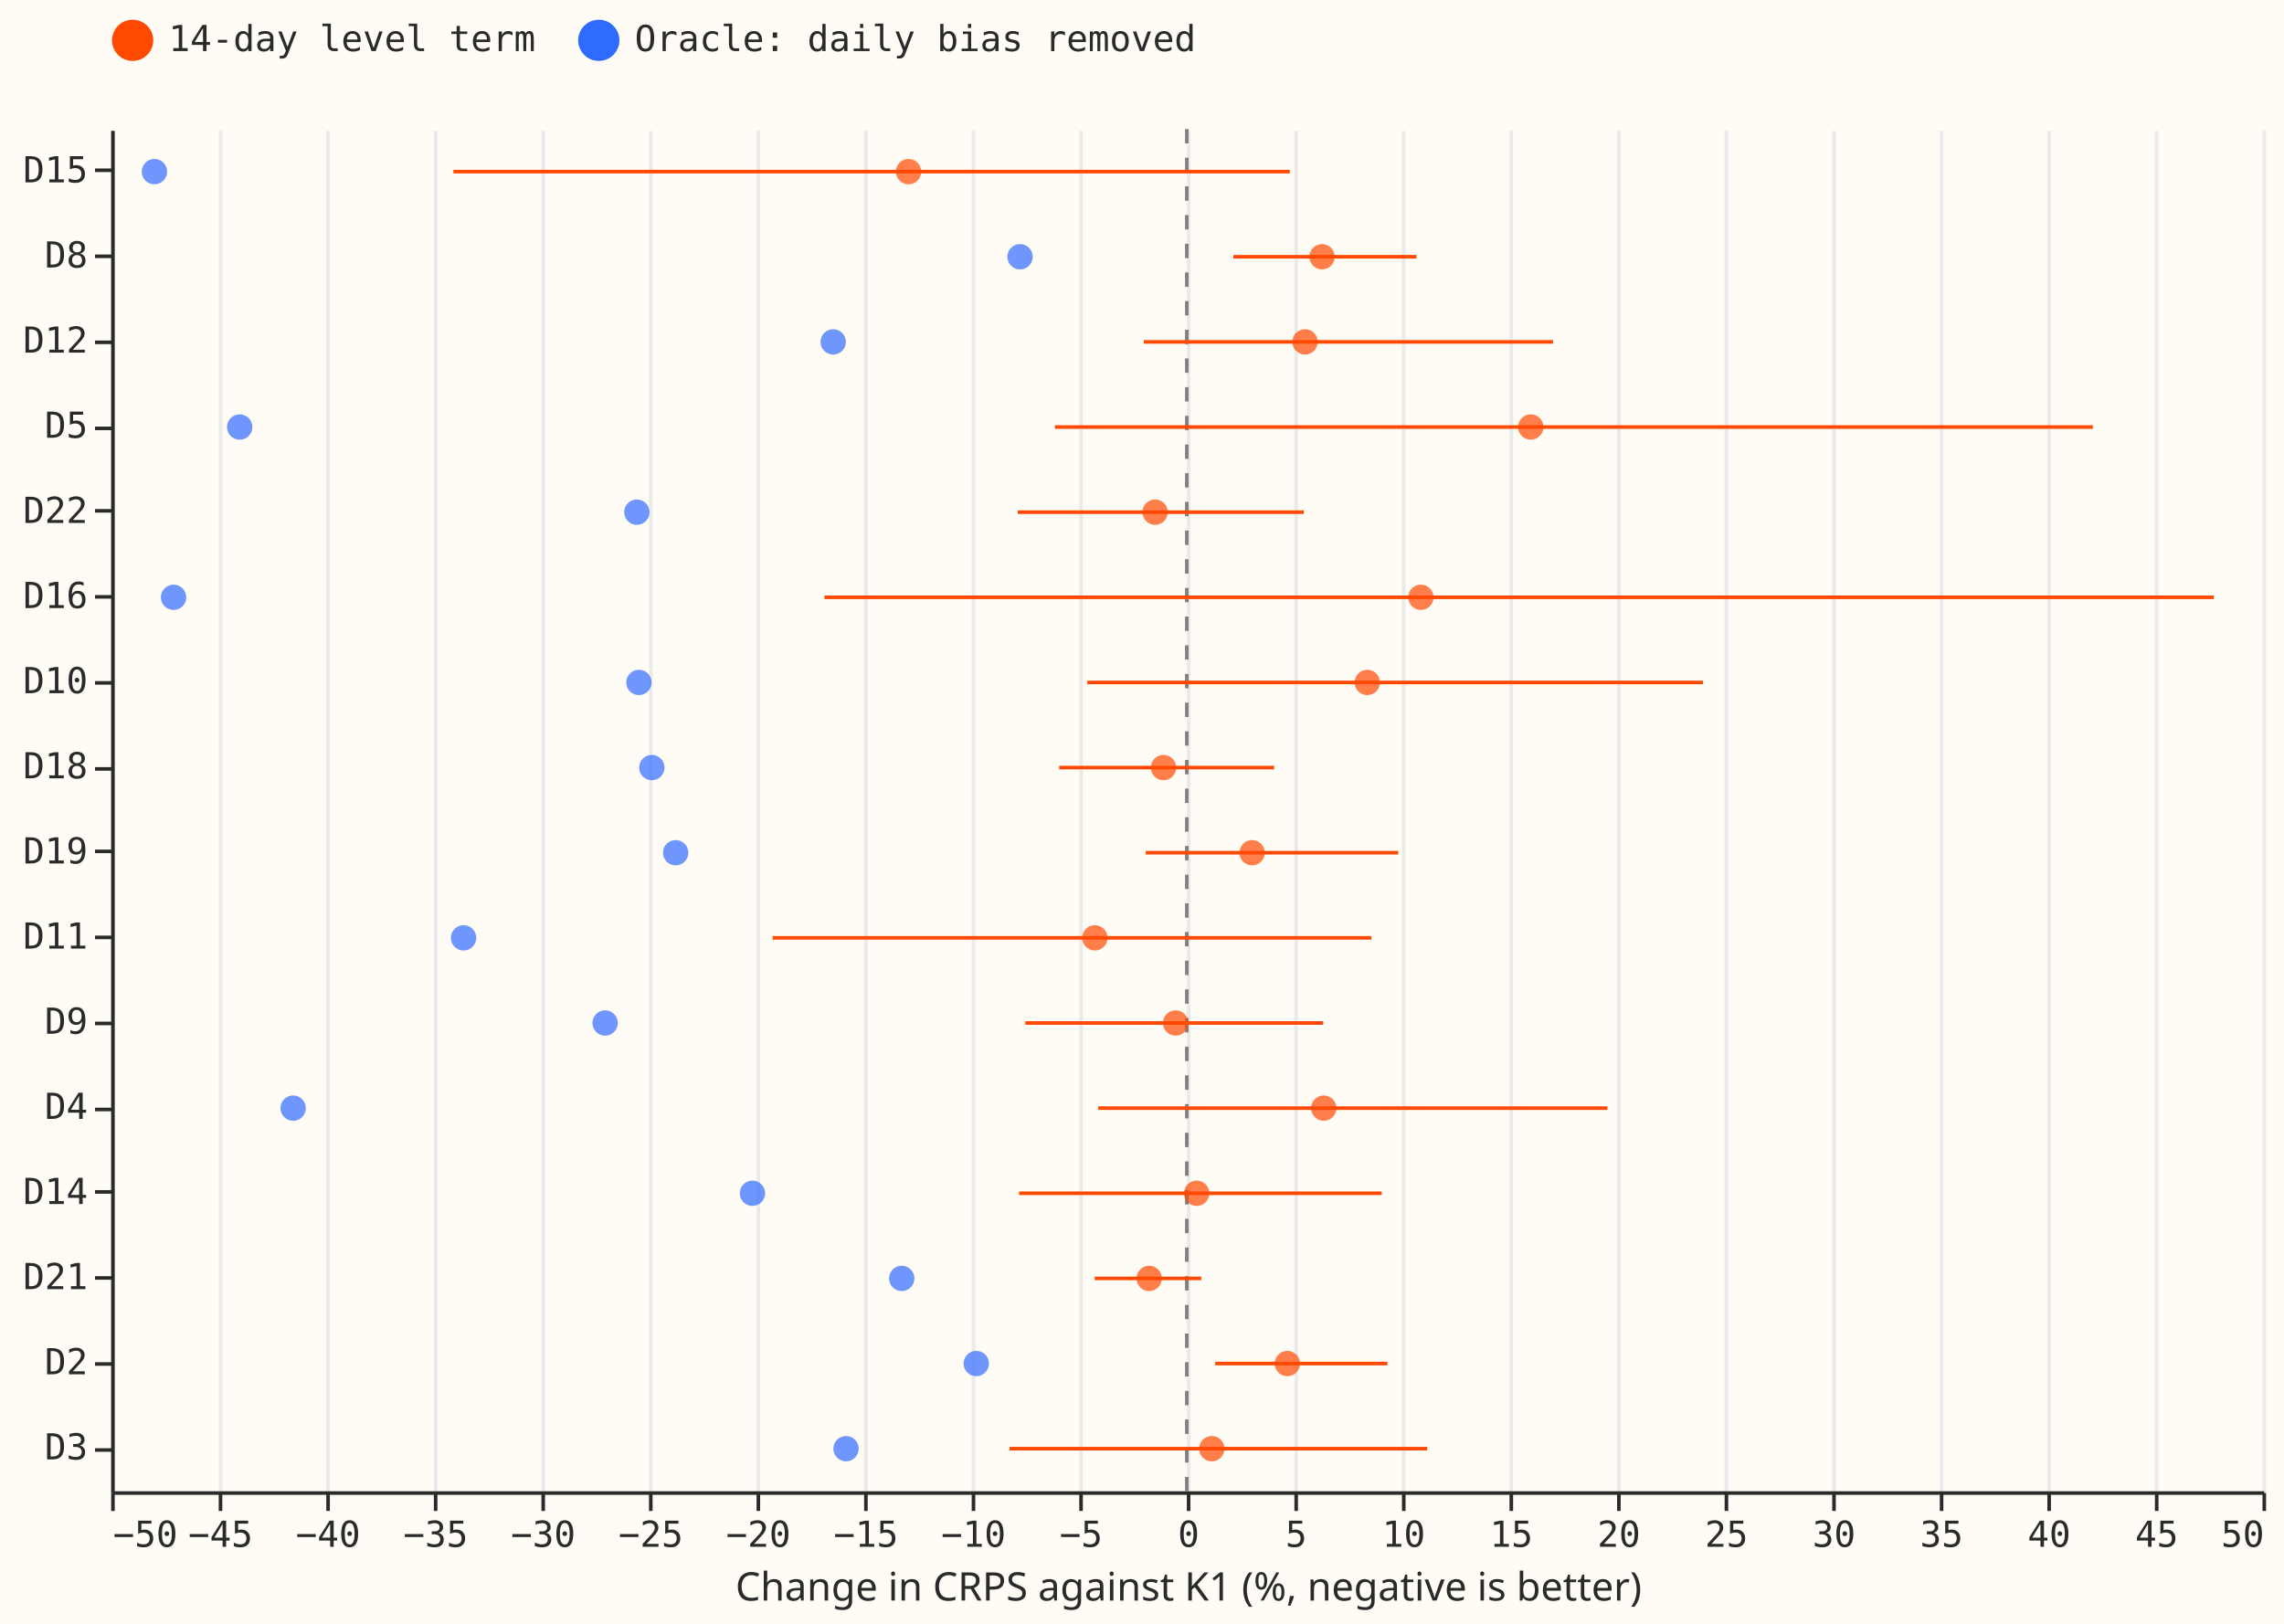
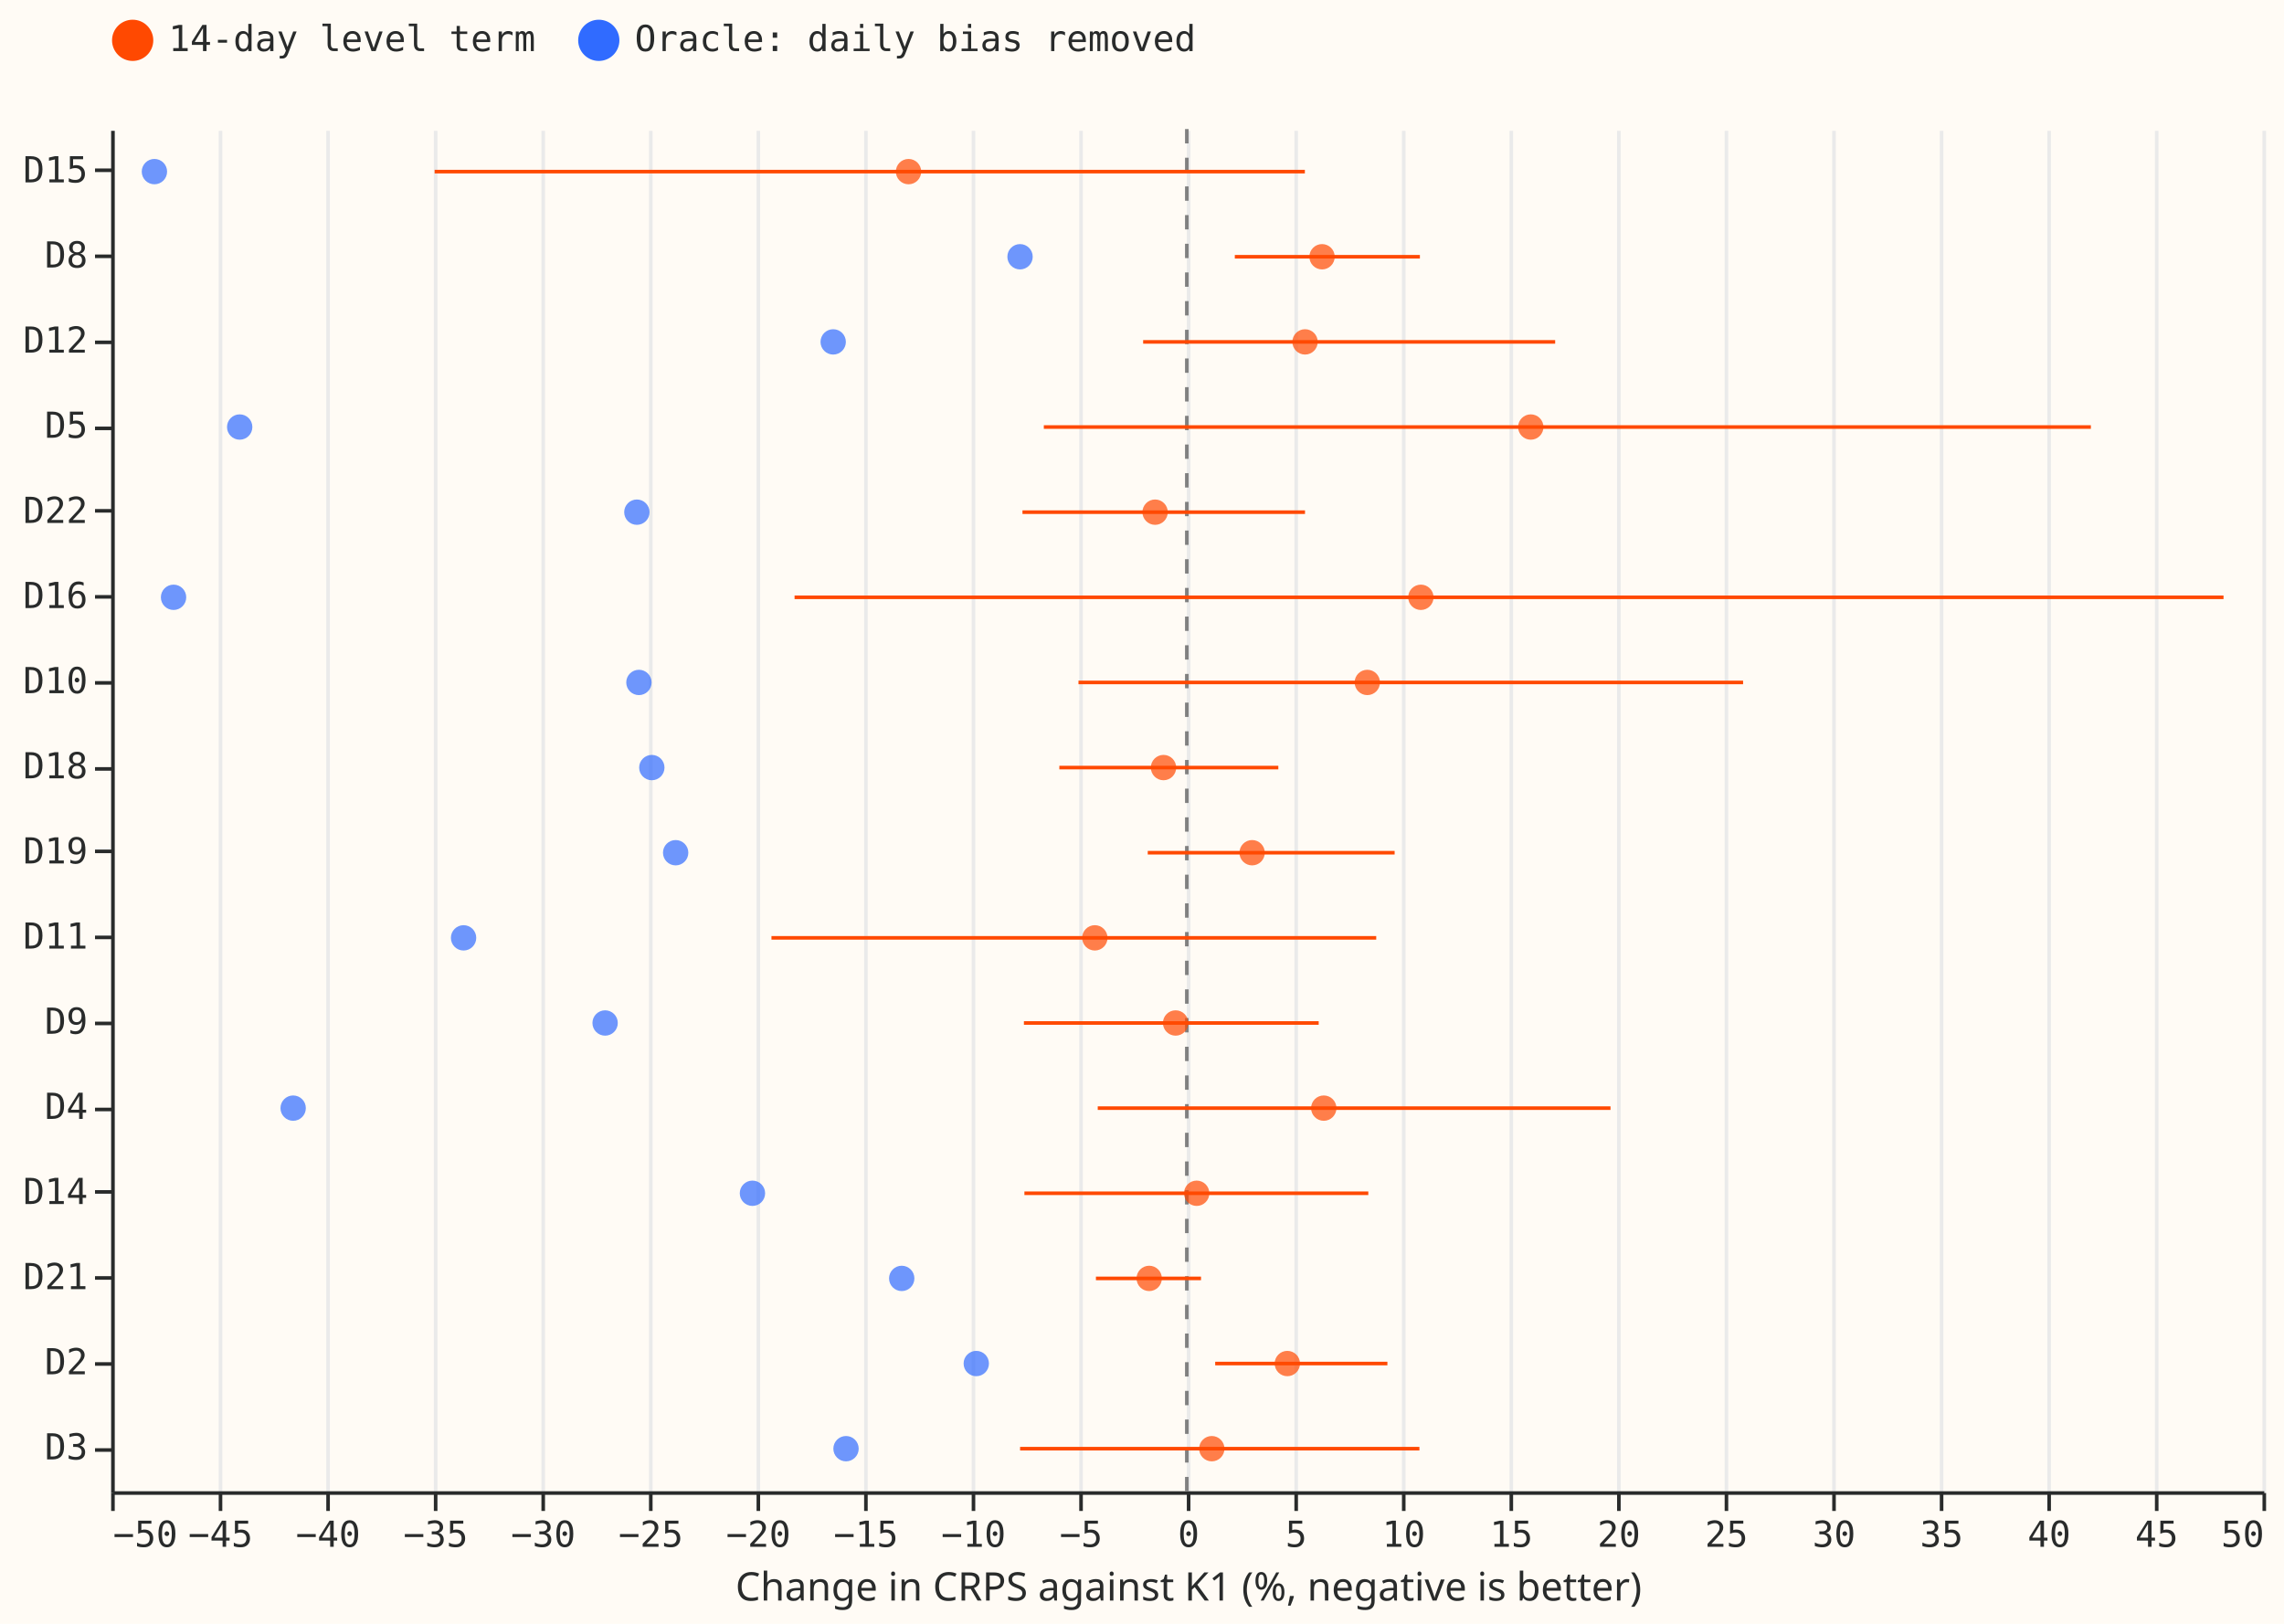
<svg xmlns="http://www.w3.org/2000/svg" version="1.1" class="marks" width="637" height="453" viewBox="0 0 637 453">
  <rect width="637" height="453" fill="#FFFBF5" />
  <g fill="none" stroke-miterlimit="10" transform="translate(31,36)">
    <g class="mark-group role-frame root" role="graphics-object" aria-roledescription="group mark container">
      <g transform="translate(0,0)">
        <path class="background" aria-hidden="true" d="M0,0h600v380h-600Z" fill="#FFFBF5" stroke-width="0" />
        <g>
          <g class="mark-group role-axis" aria-hidden="true">
            <g transform="translate(0.5,380.5)">
              <path class="background" aria-hidden="true" d="M0,0h0v0h0Z" pointer-events="none" />
              <g>
                <g class="mark-rule role-axis-grid" pointer-events="none">
                  <line transform="translate(0,0)" x2="0" y2="-380" stroke="#EAEAEA" stroke-width="1" opacity="1" />
                  <line transform="translate(30,0)" x2="0" y2="-380" stroke="#EAEAEA" stroke-width="1" opacity="1" />
                  <line transform="translate(60,0)" x2="0" y2="-380" stroke="#EAEAEA" stroke-width="1" opacity="1" />
                  <line transform="translate(90,0)" x2="0" y2="-380" stroke="#EAEAEA" stroke-width="1" opacity="1" />
                  <line transform="translate(120,0)" x2="0" y2="-380" stroke="#EAEAEA" stroke-width="1" opacity="1" />
                  <line transform="translate(150,0)" x2="0" y2="-380" stroke="#EAEAEA" stroke-width="1" opacity="1" />
                  <line transform="translate(180,0)" x2="0" y2="-380" stroke="#EAEAEA" stroke-width="1" opacity="1" />
                  <line transform="translate(210,0)" x2="0" y2="-380" stroke="#EAEAEA" stroke-width="1" opacity="1" />
                  <line transform="translate(240,0)" x2="0" y2="-380" stroke="#EAEAEA" stroke-width="1" opacity="1" />
                  <line transform="translate(270,0)" x2="0" y2="-380" stroke="#EAEAEA" stroke-width="1" opacity="1" />
                  <line transform="translate(300,0)" x2="0" y2="-380" stroke="#EAEAEA" stroke-width="1" opacity="1" />
                  <line transform="translate(330,0)" x2="0" y2="-380" stroke="#EAEAEA" stroke-width="1" opacity="1" />
                  <line transform="translate(360,0)" x2="0" y2="-380" stroke="#EAEAEA" stroke-width="1" opacity="1" />
                  <line transform="translate(390,0)" x2="0" y2="-380" stroke="#EAEAEA" stroke-width="1" opacity="1" />
                  <line transform="translate(420,0)" x2="0" y2="-380" stroke="#EAEAEA" stroke-width="1" opacity="1" />
                  <line transform="translate(450,0)" x2="0" y2="-380" stroke="#EAEAEA" stroke-width="1" opacity="1" />
                  <line transform="translate(480,0)" x2="0" y2="-380" stroke="#EAEAEA" stroke-width="1" opacity="1" />
                  <line transform="translate(510,0)" x2="0" y2="-380" stroke="#EAEAEA" stroke-width="1" opacity="1" />
                  <line transform="translate(540,0)" x2="0" y2="-380" stroke="#EAEAEA" stroke-width="1" opacity="1" />
                  <line transform="translate(570,0)" x2="0" y2="-380" stroke="#EAEAEA" stroke-width="1" opacity="1" />
                  <line transform="translate(600,0)" x2="0" y2="-380" stroke="#EAEAEA" stroke-width="1" opacity="1" />
                </g>
              </g>
              <path class="foreground" aria-hidden="true" d="" pointer-events="none" display="none" />
            </g>
          </g>
          <g class="mark-group role-axis" role="graphics-symbol" aria-roledescription="axis" aria-label="X-axis titled 'Change in CRPS against K1 (%, negative is better)' for a linear scale with values from −50 to 50">
            <g transform="translate(0.5,380.5)">
              <path class="background" aria-hidden="true" d="M0,0h0v0h0Z" pointer-events="none" />
              <g>
                <g class="mark-rule role-axis-tick" pointer-events="none">
                  <line transform="translate(0,0)" x2="0" y2="5" stroke="#292B2B" stroke-width="1" opacity="1" />
                  <line transform="translate(30,0)" x2="0" y2="5" stroke="#292B2B" stroke-width="1" opacity="1" />
                  <line transform="translate(60,0)" x2="0" y2="5" stroke="#292B2B" stroke-width="1" opacity="1" />
                  <line transform="translate(90,0)" x2="0" y2="5" stroke="#292B2B" stroke-width="1" opacity="1" />
                  <line transform="translate(120,0)" x2="0" y2="5" stroke="#292B2B" stroke-width="1" opacity="1" />
                  <line transform="translate(150,0)" x2="0" y2="5" stroke="#292B2B" stroke-width="1" opacity="1" />
                  <line transform="translate(180,0)" x2="0" y2="5" stroke="#292B2B" stroke-width="1" opacity="1" />
                  <line transform="translate(210,0)" x2="0" y2="5" stroke="#292B2B" stroke-width="1" opacity="1" />
                  <line transform="translate(240,0)" x2="0" y2="5" stroke="#292B2B" stroke-width="1" opacity="1" />
                  <line transform="translate(270,0)" x2="0" y2="5" stroke="#292B2B" stroke-width="1" opacity="1" />
                  <line transform="translate(300,0)" x2="0" y2="5" stroke="#292B2B" stroke-width="1" opacity="1" />
                  <line transform="translate(330,0)" x2="0" y2="5" stroke="#292B2B" stroke-width="1" opacity="1" />
                  <line transform="translate(360,0)" x2="0" y2="5" stroke="#292B2B" stroke-width="1" opacity="1" />
                  <line transform="translate(390,0)" x2="0" y2="5" stroke="#292B2B" stroke-width="1" opacity="1" />
                  <line transform="translate(420,0)" x2="0" y2="5" stroke="#292B2B" stroke-width="1" opacity="1" />
                  <line transform="translate(450,0)" x2="0" y2="5" stroke="#292B2B" stroke-width="1" opacity="1" />
                  <line transform="translate(480,0)" x2="0" y2="5" stroke="#292B2B" stroke-width="1" opacity="1" />
                  <line transform="translate(510,0)" x2="0" y2="5" stroke="#292B2B" stroke-width="1" opacity="1" />
                  <line transform="translate(540,0)" x2="0" y2="5" stroke="#292B2B" stroke-width="1" opacity="1" />
                  <line transform="translate(570,0)" x2="0" y2="5" stroke="#292B2B" stroke-width="1" opacity="1" />
                  <line transform="translate(600,0)" x2="0" y2="5" stroke="#292B2B" stroke-width="1" opacity="1" />
                </g>
                <g class="mark-text role-axis-label" pointer-events="none">
                  <text text-anchor="start" transform="translate(0,15)" font-family="Matter Semi Mono, Roboto Mono, monospace" font-size="10px" fill="#292B2B" opacity="1">−50</text>
                  <text text-anchor="middle" transform="translate(30,15)" font-family="Matter Semi Mono, Roboto Mono, monospace" font-size="10px" fill="#292B2B" opacity="1">−45</text>
                  <text text-anchor="middle" transform="translate(60,15)" font-family="Matter Semi Mono, Roboto Mono, monospace" font-size="10px" fill="#292B2B" opacity="1">−40</text>
                  <text text-anchor="middle" transform="translate(90,15)" font-family="Matter Semi Mono, Roboto Mono, monospace" font-size="10px" fill="#292B2B" opacity="1">−35</text>
                  <text text-anchor="middle" transform="translate(120,15)" font-family="Matter Semi Mono, Roboto Mono, monospace" font-size="10px" fill="#292B2B" opacity="1">−30</text>
                  <text text-anchor="middle" transform="translate(150,15)" font-family="Matter Semi Mono, Roboto Mono, monospace" font-size="10px" fill="#292B2B" opacity="1">−25</text>
                  <text text-anchor="middle" transform="translate(180,15)" font-family="Matter Semi Mono, Roboto Mono, monospace" font-size="10px" fill="#292B2B" opacity="1">−20</text>
                  <text text-anchor="middle" transform="translate(210,15)" font-family="Matter Semi Mono, Roboto Mono, monospace" font-size="10px" fill="#292B2B" opacity="1">−15</text>
                  <text text-anchor="middle" transform="translate(240,15)" font-family="Matter Semi Mono, Roboto Mono, monospace" font-size="10px" fill="#292B2B" opacity="1">−10</text>
                  <text text-anchor="middle" transform="translate(270,15)" font-family="Matter Semi Mono, Roboto Mono, monospace" font-size="10px" fill="#292B2B" opacity="1">−5</text>
                  <text text-anchor="middle" transform="translate(300,15)" font-family="Matter Semi Mono, Roboto Mono, monospace" font-size="10px" fill="#292B2B" opacity="1">0</text>
                  <text text-anchor="middle" transform="translate(330,15)" font-family="Matter Semi Mono, Roboto Mono, monospace" font-size="10px" fill="#292B2B" opacity="1">5</text>
                  <text text-anchor="middle" transform="translate(360,15)" font-family="Matter Semi Mono, Roboto Mono, monospace" font-size="10px" fill="#292B2B" opacity="1">10</text>
                  <text text-anchor="middle" transform="translate(390,15)" font-family="Matter Semi Mono, Roboto Mono, monospace" font-size="10px" fill="#292B2B" opacity="1">15</text>
                  <text text-anchor="middle" transform="translate(420,15)" font-family="Matter Semi Mono, Roboto Mono, monospace" font-size="10px" fill="#292B2B" opacity="1">20</text>
                  <text text-anchor="middle" transform="translate(450,15)" font-family="Matter Semi Mono, Roboto Mono, monospace" font-size="10px" fill="#292B2B" opacity="1">25</text>
                  <text text-anchor="middle" transform="translate(480,15)" font-family="Matter Semi Mono, Roboto Mono, monospace" font-size="10px" fill="#292B2B" opacity="1">30</text>
                  <text text-anchor="middle" transform="translate(510,15)" font-family="Matter Semi Mono, Roboto Mono, monospace" font-size="10px" fill="#292B2B" opacity="1">35</text>
                  <text text-anchor="middle" transform="translate(540,15)" font-family="Matter Semi Mono, Roboto Mono, monospace" font-size="10px" fill="#292B2B" opacity="1">40</text>
                  <text text-anchor="middle" transform="translate(570,15)" font-family="Matter Semi Mono, Roboto Mono, monospace" font-size="10px" fill="#292B2B" opacity="1">45</text>
                  <text text-anchor="end" transform="translate(600,15)" font-family="Matter Semi Mono, Roboto Mono, monospace" font-size="10px" fill="#292B2B" opacity="1">50</text>
                </g>
                <g class="mark-rule role-axis-domain" pointer-events="none">
                  <line transform="translate(0,0)" x2="600" y2="0" stroke="#292B2B" stroke-width="1" opacity="1" />
                </g>
                <g class="mark-text role-axis-title" pointer-events="none">
                  <text text-anchor="middle" transform="translate(300,30)" font-family="Matter XH, DM Sans, sans-serif" font-size="11px" font-weight="normal" fill="#292B2B" opacity="1">Change in CRPS against K1 (%, negative is better)</text>
                </g>
              </g>
              <path class="foreground" aria-hidden="true" d="" pointer-events="none" display="none" />
            </g>
          </g>
          <g class="mark-group role-axis" role="graphics-symbol" aria-roledescription="axis" aria-label="Y-axis for a discrete scale with 16 values: D15, D8, D12, D5, D22, ending with D3">
            <g transform="translate(0.5,0.5)">
              <path class="background" aria-hidden="true" d="M0,0h0v0h0Z" pointer-events="none" />
              <g>
                <g class="mark-rule role-axis-tick" pointer-events="none">
                  <line transform="translate(0,11)" x2="-5" y2="0" stroke="#292B2B" stroke-width="1" opacity="1" />
                  <line transform="translate(0,35)" x2="-5" y2="0" stroke="#292B2B" stroke-width="1" opacity="1" />
                  <line transform="translate(0,59)" x2="-5" y2="0" stroke="#292B2B" stroke-width="1" opacity="1" />
                  <line transform="translate(0,83)" x2="-5" y2="0" stroke="#292B2B" stroke-width="1" opacity="1" />
                  <line transform="translate(0,106)" x2="-5" y2="0" stroke="#292B2B" stroke-width="1" opacity="1" />
                  <line transform="translate(0,130)" x2="-5" y2="0" stroke="#292B2B" stroke-width="1" opacity="1" />
                  <line transform="translate(0,154)" x2="-5" y2="0" stroke="#292B2B" stroke-width="1" opacity="1" />
                  <line transform="translate(0,178)" x2="-5" y2="0" stroke="#292B2B" stroke-width="1" opacity="1" />
                  <line transform="translate(0,201)" x2="-5" y2="0" stroke="#292B2B" stroke-width="1" opacity="1" />
                  <line transform="translate(0,225)" x2="-5" y2="0" stroke="#292B2B" stroke-width="1" opacity="1" />
                  <line transform="translate(0,249)" x2="-5" y2="0" stroke="#292B2B" stroke-width="1" opacity="1" />
                  <line transform="translate(0,273)" x2="-5" y2="0" stroke="#292B2B" stroke-width="1" opacity="1" />
                  <line transform="translate(0,296)" x2="-5" y2="0" stroke="#292B2B" stroke-width="1" opacity="1" />
                  <line transform="translate(0,320)" x2="-5" y2="0" stroke="#292B2B" stroke-width="1" opacity="1" />
                  <line transform="translate(0,344)" x2="-5" y2="0" stroke="#292B2B" stroke-width="1" opacity="1" />
                  <line transform="translate(0,368)" x2="-5" y2="0" stroke="#292B2B" stroke-width="1" opacity="1" />
                </g>
                <g class="mark-text role-axis-label" pointer-events="none">
                  <text text-anchor="end" transform="translate(-7,14.375)" font-family="Matter Semi Mono, Roboto Mono, monospace" font-size="10px" fill="#292B2B" opacity="1">D15</text>
                  <text text-anchor="end" transform="translate(-7,38.125)" font-family="Matter Semi Mono, Roboto Mono, monospace" font-size="10px" fill="#292B2B" opacity="1">D8</text>
                  <text text-anchor="end" transform="translate(-7,61.875)" font-family="Matter Semi Mono, Roboto Mono, monospace" font-size="10px" fill="#292B2B" opacity="1">D12</text>
                  <text text-anchor="end" transform="translate(-7,85.625)" font-family="Matter Semi Mono, Roboto Mono, monospace" font-size="10px" fill="#292B2B" opacity="1">D5</text>
                  <text text-anchor="end" transform="translate(-7,109.375)" font-family="Matter Semi Mono, Roboto Mono, monospace" font-size="10px" fill="#292B2B" opacity="1">D22</text>
                  <text text-anchor="end" transform="translate(-7,133.125)" font-family="Matter Semi Mono, Roboto Mono, monospace" font-size="10px" fill="#292B2B" opacity="1">D16</text>
                  <text text-anchor="end" transform="translate(-7,156.875)" font-family="Matter Semi Mono, Roboto Mono, monospace" font-size="10px" fill="#292B2B" opacity="1">D10</text>
                  <text text-anchor="end" transform="translate(-7,180.625)" font-family="Matter Semi Mono, Roboto Mono, monospace" font-size="10px" fill="#292B2B" opacity="1">D18</text>
                  <text text-anchor="end" transform="translate(-7,204.375)" font-family="Matter Semi Mono, Roboto Mono, monospace" font-size="10px" fill="#292B2B" opacity="1">D19</text>
                  <text text-anchor="end" transform="translate(-7,228.125)" font-family="Matter Semi Mono, Roboto Mono, monospace" font-size="10px" fill="#292B2B" opacity="1">D11</text>
                  <text text-anchor="end" transform="translate(-7,251.875)" font-family="Matter Semi Mono, Roboto Mono, monospace" font-size="10px" fill="#292B2B" opacity="1">D9</text>
                  <text text-anchor="end" transform="translate(-7,275.625)" font-family="Matter Semi Mono, Roboto Mono, monospace" font-size="10px" fill="#292B2B" opacity="1">D4</text>
                  <text text-anchor="end" transform="translate(-7,299.375)" font-family="Matter Semi Mono, Roboto Mono, monospace" font-size="10px" fill="#292B2B" opacity="1">D14</text>
                  <text text-anchor="end" transform="translate(-7,323.125)" font-family="Matter Semi Mono, Roboto Mono, monospace" font-size="10px" fill="#292B2B" opacity="1">D21</text>
                  <text text-anchor="end" transform="translate(-7,346.875)" font-family="Matter Semi Mono, Roboto Mono, monospace" font-size="10px" fill="#292B2B" opacity="1">D2</text>
                  <text text-anchor="end" transform="translate(-7,370.625)" font-family="Matter Semi Mono, Roboto Mono, monospace" font-size="10px" fill="#292B2B" opacity="1">D3</text>
                </g>
                <g class="mark-rule role-axis-domain" pointer-events="none">
                  <line transform="translate(0,0)" x2="0" y2="380" stroke="#292B2B" stroke-width="1" opacity="1" />
                </g>
              </g>
              <path class="foreground" aria-hidden="true" d="" pointer-events="none" display="none" />
            </g>
          </g>
          <g class="mark-rule role-mark layer_0_marks" role="graphics-object" aria-roledescription="rule mark container">
            <line aria-label="z: 0" role="graphics-symbol" aria-roledescription="rule mark" transform="translate(300,0)" x2="0" y2="380" stroke="grey" stroke-dasharray="4,4" />
          </g>
          <g class="mark-rule role-mark layer_1_marks" role="graphics-object" aria-roledescription="rule mark container">
-             <line aria-label="lo: −34.0922046306; primary: D15; hi: 4.78774322036; fix: 14-day level term" role="graphics-symbol" aria-roledescription="rule mark" transform="translate(95.44677,11.875)" x2="233.28" y2="0" stroke="#FF4901" />
-             <line aria-label="lo: 2.16496888843; primary: D8; hi: 10.6715963518; fix: 14-day level term" role="graphics-symbol" aria-roledescription="rule mark" transform="translate(312.9898,35.625)" x2="51.04" y2="0" stroke="#FF4901" />
-             <line aria-label="lo: −1.99646513685; primary: D12; hi: 17.0218740761; fix: 14-day level term" role="graphics-symbol" aria-roledescription="rule mark" transform="translate(288.0212,59.375)" x2="114.11" y2="0" stroke="#FF4901" />
-             <line aria-label="lo: −6.12952749959; primary: D5; hi: 42.1141059363; fix: 14-day level term" role="graphics-symbol" aria-roledescription="rule mark" transform="translate(263.2228,83.125)" x2="289.462" y2="0" stroke="#FF4901" />
-             <line aria-label="lo: −7.85839430679; primary: D22; hi: 5.43831411057; fix: 14-day level term" role="graphics-symbol" aria-roledescription="rule mark" transform="translate(252.8496,106.875)" x2="79.78" y2="0" stroke="#FF4901" />
-             <line aria-label="lo: −16.8445550207; primary: D16; hi: 47.7400772999; fix: 14-day level term" role="graphics-symbol" aria-roledescription="rule mark" transform="translate(198.9327,130.625)" x2="387.508" y2="0" stroke="#FF4901" />
-             <line aria-label="lo: −4.62735076351; primary: D10; hi: 23.9954841629; fix: 14-day level term" role="graphics-symbol" aria-roledescription="rule mark" transform="translate(272.2359,154.375)" x2="171.737" y2="0" stroke="#FF4901" />
-             <line aria-label="lo: −5.93270979791; primary: D18; hi: 4.05323871969; fix: 14-day level term" role="graphics-symbol" aria-roledescription="rule mark" transform="translate(264.4037,178.125)" x2="59.916" y2="0" stroke="#FF4901" />
-             <line aria-label="lo: −1.90900666298; primary: D19; hi: 9.82687230197; fix: 14-day level term" role="graphics-symbol" aria-roledescription="rule mark" transform="translate(288.546,201.875)" x2="70.415" y2="0" stroke="#FF4901" />
-             <line aria-label="lo: −19.2509728232; primary: D11; hi: 8.58032485539; fix: 14-day level term" role="graphics-symbol" aria-roledescription="rule mark" transform="translate(184.4942,225.625)" x2="166.988" y2="0" stroke="#FF4901" />
-             <line aria-label="lo: −7.50699469345; primary: D9; hi: 6.34105276528; fix: 14-day level term" role="graphics-symbol" aria-roledescription="rule mark" transform="translate(254.958,249.375)" x2="83.088" y2="0" stroke="#FF4901" />
-             <line aria-label="lo: −4.11730803112; primary: D4; hi: 19.5506673879; fix: 14-day level term" role="graphics-symbol" aria-roledescription="rule mark" transform="translate(275.2962,273.125)" x2="142.008" y2="0" stroke="#FF4901" />
-             <line aria-label="lo: −7.79709609558; primary: D14; hi: 9.05878308731; fix: 14-day level term" role="graphics-symbol" aria-roledescription="rule mark" transform="translate(253.2174,296.875)" x2="101.135" y2="0" stroke="#FF4901" />
-             <line aria-label="lo: −4.28212744203; primary: D21; hi: 0.6714226346; fix: 14-day level term" role="graphics-symbol" aria-roledescription="rule mark" transform="translate(274.3072,320.625)" x2="29.721" y2="0" stroke="#FF4901" />
+             <line aria-label="lo: −34.9640840246; primary: D15; hi: 5.48687111401; fix: 14-day level term" role="graphics-symbol" aria-roledescription="rule mark" transform="translate(90.2155,11.875)" x2="242.706" y2="0" stroke="#FF4901" />
+             <line aria-label="lo: 2.23124107108; primary: D8; hi: 10.8339081453; fix: 14-day level term" role="graphics-symbol" aria-roledescription="rule mark" transform="translate(313.3874,35.625)" x2="51.616" y2="0" stroke="#FF4901" />
+             <line aria-label="lo: −2.02995762067; primary: D12; hi: 17.1216564235; fix: 14-day level term" role="graphics-symbol" aria-roledescription="rule mark" transform="translate(287.8203,59.375)" x2="114.91" y2="0" stroke="#FF4901" />
+             <line aria-label="lo: −6.6466688688; primary: D5; hi: 42.0227335547; fix: 14-day level term" role="graphics-symbol" aria-roledescription="rule mark" transform="translate(260.12,83.125)" x2="292.016" y2="0" stroke="#FF4901" />
+             <line aria-label="lo: −7.63909903809; primary: D22; hi: 5.49344708111; fix: 14-day level term" role="graphics-symbol" aria-roledescription="rule mark" transform="translate(254.1654,106.875)" x2="78.795" y2="0" stroke="#FF4901" />
+             <line aria-label="lo: −18.2333126981; primary: D16; hi: 48.1886554694; fix: 14-day level term" role="graphics-symbol" aria-roledescription="rule mark" transform="translate(190.6001,130.625)" x2="398.532" y2="0" stroke="#FF4901" />
+             <line aria-label="lo: −5.03568174929; primary: D10; hi: 25.857087133; fix: 14-day level term" role="graphics-symbol" aria-roledescription="rule mark" transform="translate(269.7859,154.375)" x2="185.357" y2="0" stroke="#FF4901" />
+             <line aria-label="lo: −5.92545797039; primary: D18; hi: 4.25389495103; fix: 14-day level term" role="graphics-symbol" aria-roledescription="rule mark" transform="translate(264.4473,178.125)" x2="61.076" y2="0" stroke="#FF4901" />
+             <line aria-label="lo: −1.81583569819; primary: D19; hi: 9.6597088764; fix: 14-day level term" role="graphics-symbol" aria-roledescription="rule mark" transform="translate(289.105,201.875)" x2="68.853" y2="0" stroke="#FF4901" />
+             <line aria-label="lo: −19.3069022612; primary: D11; hi: 8.80422214364; fix: 14-day level term" role="graphics-symbol" aria-roledescription="rule mark" transform="translate(184.1586,225.625)" x2="168.667" y2="0" stroke="#FF4901" />
+             <line aria-label="lo: −7.57223496751; primary: D9; hi: 6.12965799814; fix: 14-day level term" role="graphics-symbol" aria-roledescription="rule mark" transform="translate(254.5666,249.375)" x2="82.211" y2="0" stroke="#FF4901" />
+             <line aria-label="lo: −4.14034895972; primary: D4; hi: 19.6942813425; fix: 14-day level term" role="graphics-symbol" aria-roledescription="rule mark" transform="translate(275.1579,273.125)" x2="143.008" y2="0" stroke="#FF4901" />
+             <line aria-label="lo: −7.54913755946; primary: D14; hi: 8.43592334141; fix: 14-day level term" role="graphics-symbol" aria-roledescription="rule mark" transform="translate(254.7052,296.875)" x2="95.91" y2="0" stroke="#FF4901" />
+             <line aria-label="lo: −4.22420524178; primary: D21; hi: 0.659433720772; fix: 14-day level term" role="graphics-symbol" aria-roledescription="rule mark" transform="translate(274.6548,320.625)" x2="29.302" y2="0" stroke="#FF4901" />
            <line aria-label="lo: 1.31860145692; primary: D2; hi: 9.32321617725; fix: 14-day level term" role="graphics-symbol" aria-roledescription="rule mark" transform="translate(307.9116,344.375)" x2="48.028" y2="0" stroke="#FF4901" />
-             <line aria-label="lo: −8.24112609818; primary: D3; hi: 11.1734378853; fix: 14-day level term" role="graphics-symbol" aria-roledescription="rule mark" transform="translate(250.5532,368.125)" x2="116.487" y2="0" stroke="#FF4901" />
+             <line aria-label="lo: −7.75034772501; primary: D3; hi: 10.811671197; fix: 14-day level term" role="graphics-symbol" aria-roledescription="rule mark" transform="translate(253.4979,368.125)" x2="111.372" y2="0" stroke="#FF4901" />
          </g>
          <g class="mark-symbol role-mark layer_2_marks" role="graphics-object" aria-roledescription="symbol mark container">
            <path aria-label="Change in CRPS against K1 (%, negative is better): −12.9356787707; primary: D15; fix: 14-day level term" role="graphics-symbol" aria-roledescription="point" transform="translate(222.3859,11.875)" d="M3.536,0A3.536,3.536,0,1,1,-3.536,0A3.536,3.536,0,1,1,3.536,0" fill="#FF4901" stroke-width="2" opacity="0.7" />
            <path aria-label="Change in CRPS against K1 (%, negative is better): 6.28580419701; primary: D8; fix: 14-day level term" role="graphics-symbol" aria-roledescription="point" transform="translate(337.7148,35.625)" d="M3.536,0A3.536,3.536,0,1,1,-3.536,0A3.536,3.536,0,1,1,3.536,0" fill="#FF4901" stroke-width="2" opacity="0.7" />
            <path aria-label="Change in CRPS against K1 (%, negative is better): 5.49539424997; primary: D12; fix: 14-day level term" role="graphics-symbol" aria-roledescription="point" transform="translate(332.9724,59.375)" d="M3.536,0A3.536,3.536,0,1,1,-3.536,0A3.536,3.536,0,1,1,3.536,0" fill="#FF4901" stroke-width="2" opacity="0.7" />
            <path aria-label="Change in CRPS against K1 (%, negative is better): 15.9881530776; primary: D5; fix: 14-day level term" role="graphics-symbol" aria-roledescription="point" transform="translate(395.9289,83.125)" d="M3.536,0A3.536,3.536,0,1,1,-3.536,0A3.536,3.536,0,1,1,3.536,0" fill="#FF4901" stroke-width="2" opacity="0.7" />
            <path aria-label="Change in CRPS against K1 (%, negative is better): −1.4742169023; primary: D22; fix: 14-day level term" role="graphics-symbol" aria-roledescription="point" transform="translate(291.1547,106.875)" d="M3.536,0A3.536,3.536,0,1,1,-3.536,0A3.536,3.536,0,1,1,3.536,0" fill="#FF4901" stroke-width="2" opacity="0.7" />
            <path aria-label="Change in CRPS against K1 (%, negative is better): 10.8796157341; primary: D16; fix: 14-day level term" role="graphics-symbol" aria-roledescription="point" transform="translate(365.2777,130.625)" d="M3.536,0A3.536,3.536,0,1,1,-3.536,0A3.536,3.536,0,1,1,3.536,0" fill="#FF4901" stroke-width="2" opacity="0.7" />
            <path aria-label="Change in CRPS against K1 (%, negative is better): 8.38936328745; primary: D10; fix: 14-day level term" role="graphics-symbol" aria-roledescription="point" transform="translate(350.3362,154.375)" d="M3.536,0A3.536,3.536,0,1,1,-3.536,0A3.536,3.536,0,1,1,3.536,0" fill="#FF4901" stroke-width="2" opacity="0.7" />
            <path aria-label="Change in CRPS against K1 (%, negative is better): −1.08337972005; primary: D18; fix: 14-day level term" role="graphics-symbol" aria-roledescription="point" transform="translate(293.4997,178.125)" d="M3.536,0A3.536,3.536,0,1,1,-3.536,0A3.536,3.536,0,1,1,3.536,0" fill="#FF4901" stroke-width="2" opacity="0.7" />
            <path aria-label="Change in CRPS against K1 (%, negative is better): 3.03549711971; primary: D19; fix: 14-day level term" role="graphics-symbol" aria-roledescription="point" transform="translate(318.213,201.875)" d="M3.536,0A3.536,3.536,0,1,1,-3.536,0A3.536,3.536,0,1,1,3.536,0" fill="#FF4901" stroke-width="2" opacity="0.7" />
            <path aria-label="Change in CRPS against K1 (%, negative is better): −4.2756576187; primary: D11; fix: 14-day level term" role="graphics-symbol" aria-roledescription="point" transform="translate(274.3461,225.625)" d="M3.536,0A3.536,3.536,0,1,1,-3.536,0A3.536,3.536,0,1,1,3.536,0" fill="#FF4901" stroke-width="2" opacity="0.7" />
            <path aria-label="Change in CRPS against K1 (%, negative is better): −0.521007027359; primary: D9; fix: 14-day level term" role="graphics-symbol" aria-roledescription="point" transform="translate(296.874,249.375)" d="M3.536,0A3.536,3.536,0,1,1,-3.536,0A3.536,3.536,0,1,1,3.536,0" fill="#FF4901" stroke-width="2" opacity="0.7" />
            <path aria-label="Change in CRPS against K1 (%, negative is better): 6.36555743956; primary: D4; fix: 14-day level term" role="graphics-symbol" aria-roledescription="point" transform="translate(338.1933,273.125)" d="M3.536,0A3.536,3.536,0,1,1,-3.536,0A3.536,3.536,0,1,1,3.536,0" fill="#FF4901" stroke-width="2" opacity="0.7" />
            <path aria-label="Change in CRPS against K1 (%, negative is better): 0.457813802665; primary: D14; fix: 14-day level term" role="graphics-symbol" aria-roledescription="point" transform="translate(302.7469,296.875)" d="M3.536,0A3.536,3.536,0,1,1,-3.536,0A3.536,3.536,0,1,1,3.536,0" fill="#FF4901" stroke-width="2" opacity="0.7" />
            <path aria-label="Change in CRPS against K1 (%, negative is better): −1.74848698784; primary: D21; fix: 14-day level term" role="graphics-symbol" aria-roledescription="point" transform="translate(289.5091,320.625)" d="M3.536,0A3.536,3.536,0,1,1,-3.536,0A3.536,3.536,0,1,1,3.536,0" fill="#FF4901" stroke-width="2" opacity="0.7" />
            <path aria-label="Change in CRPS against K1 (%, negative is better): 4.67218202038; primary: D2; fix: 14-day level term" role="graphics-symbol" aria-roledescription="point" transform="translate(328.0331,344.375)" d="M3.536,0A3.536,3.536,0,1,1,-3.536,0A3.536,3.536,0,1,1,3.536,0" fill="#FF4901" stroke-width="2" opacity="0.7" />
            <path aria-label="Change in CRPS against K1 (%, negative is better): 1.16084140099; primary: D3; fix: 14-day level term" role="graphics-symbol" aria-roledescription="point" transform="translate(306.965,368.125)" d="M3.536,0A3.536,3.536,0,1,1,-3.536,0A3.536,3.536,0,1,1,3.536,0" fill="#FF4901" stroke-width="2" opacity="0.7" />
            <path aria-label="Change in CRPS against K1 (%, negative is better): −47.9888180584; primary: D15; fix: Oracle: daily bias removed" role="graphics-symbol" aria-roledescription="point" transform="translate(12.06709,11.875)" d="M3.536,0A3.536,3.536,0,1,1,-3.536,0A3.536,3.536,0,1,1,3.536,0" fill="#306BFF" stroke-width="2" opacity="0.7" />
            <path aria-label="Change in CRPS against K1 (%, negative is better): −7.7522238892; primary: D8; fix: Oracle: daily bias removed" role="graphics-symbol" aria-roledescription="point" transform="translate(253.4867,35.625)" d="M3.536,0A3.536,3.536,0,1,1,-3.536,0A3.536,3.536,0,1,1,3.536,0" fill="#306BFF" stroke-width="2" opacity="0.7" />
            <path aria-label="Change in CRPS against K1 (%, negative is better): −16.4374356849; primary: D12; fix: Oracle: daily bias removed" role="graphics-symbol" aria-roledescription="point" transform="translate(201.3754,59.375)" d="M3.536,0A3.536,3.536,0,1,1,-3.536,0A3.536,3.536,0,1,1,3.536,0" fill="#306BFF" stroke-width="2" opacity="0.7" />
            <path aria-label="Change in CRPS against K1 (%, negative is better): −44.0252711514; primary: D5; fix: Oracle: daily bias removed" role="graphics-symbol" aria-roledescription="point" transform="translate(35.84837,83.125)" d="M3.536,0A3.536,3.536,0,1,1,-3.536,0A3.536,3.536,0,1,1,3.536,0" fill="#306BFF" stroke-width="2" opacity="0.7" />
            <path aria-label="Change in CRPS against K1 (%, negative is better): −25.5631198116; primary: D22; fix: Oracle: daily bias removed" role="graphics-symbol" aria-roledescription="point" transform="translate(146.6213,106.875)" d="M3.536,0A3.536,3.536,0,1,1,-3.536,0A3.536,3.536,0,1,1,3.536,0" fill="#306BFF" stroke-width="2" opacity="0.7" />
            <path aria-label="Change in CRPS against K1 (%, negative is better): −47.0993253254; primary: D16; fix: Oracle: daily bias removed" role="graphics-symbol" aria-roledescription="point" transform="translate(17.40405,130.625)" d="M3.536,0A3.536,3.536,0,1,1,-3.536,0A3.536,3.536,0,1,1,3.536,0" fill="#306BFF" stroke-width="2" opacity="0.7" />
            <path aria-label="Change in CRPS against K1 (%, negative is better): −25.4677218652; primary: D10; fix: Oracle: daily bias removed" role="graphics-symbol" aria-roledescription="point" transform="translate(147.1937,154.375)" d="M3.536,0A3.536,3.536,0,1,1,-3.536,0A3.536,3.536,0,1,1,3.536,0" fill="#306BFF" stroke-width="2" opacity="0.7" />
            <path aria-label="Change in CRPS against K1 (%, negative is better): −24.8679593951; primary: D18; fix: Oracle: daily bias removed" role="graphics-symbol" aria-roledescription="point" transform="translate(150.7922,178.125)" d="M3.536,0A3.536,3.536,0,1,1,-3.536,0A3.536,3.536,0,1,1,3.536,0" fill="#306BFF" stroke-width="2" opacity="0.7" />
            <path aria-label="Change in CRPS against K1 (%, negative is better): −23.7601809253; primary: D19; fix: Oracle: daily bias removed" role="graphics-symbol" aria-roledescription="point" transform="translate(157.4389,201.875)" d="M3.536,0A3.536,3.536,0,1,1,-3.536,0A3.536,3.536,0,1,1,3.536,0" fill="#306BFF" stroke-width="2" opacity="0.7" />
            <path aria-label="Change in CRPS against K1 (%, negative is better): −33.6184894507; primary: D11; fix: Oracle: daily bias removed" role="graphics-symbol" aria-roledescription="point" transform="translate(98.28906,225.625)" d="M3.536,0A3.536,3.536,0,1,1,-3.536,0A3.536,3.536,0,1,1,3.536,0" fill="#306BFF" stroke-width="2" opacity="0.7" />
            <path aria-label="Change in CRPS against K1 (%, negative is better): −27.0392520581; primary: D9; fix: Oracle: daily bias removed" role="graphics-symbol" aria-roledescription="point" transform="translate(137.7645,249.375)" d="M3.536,0A3.536,3.536,0,1,1,-3.536,0A3.536,3.536,0,1,1,3.536,0" fill="#306BFF" stroke-width="2" opacity="0.7" />
            <path aria-label="Change in CRPS against K1 (%, negative is better): −41.5398335942; primary: D4; fix: Oracle: daily bias removed" role="graphics-symbol" aria-roledescription="point" transform="translate(50.761,273.125)" d="M3.536,0A3.536,3.536,0,1,1,-3.536,0A3.536,3.536,0,1,1,3.536,0" fill="#306BFF" stroke-width="2" opacity="0.7" />
            <path aria-label="Change in CRPS against K1 (%, negative is better): −20.1907733787; primary: D14; fix: Oracle: daily bias removed" role="graphics-symbol" aria-roledescription="point" transform="translate(178.8554,296.875)" d="M3.536,0A3.536,3.536,0,1,1,-3.536,0A3.536,3.536,0,1,1,3.536,0" fill="#306BFF" stroke-width="2" opacity="0.7" />
            <path aria-label="Change in CRPS against K1 (%, negative is better): −13.2519868298; primary: D21; fix: Oracle: daily bias removed" role="graphics-symbol" aria-roledescription="point" transform="translate(220.4881,320.625)" d="M3.536,0A3.536,3.536,0,1,1,-3.536,0A3.536,3.536,0,1,1,3.536,0" fill="#306BFF" stroke-width="2" opacity="0.7" />
            <path aria-label="Change in CRPS against K1 (%, negative is better): −9.78645297217; primary: D2; fix: Oracle: daily bias removed" role="graphics-symbol" aria-roledescription="point" transform="translate(241.2813,344.375)" d="M3.536,0A3.536,3.536,0,1,1,-3.536,0A3.536,3.536,0,1,1,3.536,0" fill="#306BFF" stroke-width="2" opacity="0.7" />
            <path aria-label="Change in CRPS against K1 (%, negative is better): −15.8413046137; primary: D3; fix: Oracle: daily bias removed" role="graphics-symbol" aria-roledescription="point" transform="translate(204.9522,368.125)" d="M3.536,0A3.536,3.536,0,1,1,-3.536,0A3.536,3.536,0,1,1,3.536,0" fill="#306BFF" stroke-width="2" opacity="0.7" />
          </g>
          <g class="mark-group role-legend" role="graphics-symbol" aria-roledescription="legend" aria-label="Symbol legend for fill color and stroke color with 2 values: 14-day level term, Oracle: daily bias removed">
            <g transform="translate(0,-31)">
              <path class="background" aria-hidden="true" d="M0,0h303v13h-303Z" pointer-events="none" />
              <g>
                <g class="mark-group role-legend-entry">
                  <g transform="translate(0,0)">
                    <path class="background" aria-hidden="true" d="M0,0h0v0h0Z" pointer-events="none" />
                    <g>
                      <g class="mark-group role-scope" role="graphics-object" aria-roledescription="group mark container">
                        <g transform="translate(0,0.25)">
                          <path class="background" aria-hidden="true" d="M0,0h118.017v12.5h-118.017Z" pointer-events="none" opacity="1" />
                          <g>
                            <g class="mark-symbol role-legend-symbol" pointer-events="none">
                              <path transform="translate(6,6)" d="M5,0A5,5,0,1,1,-5,0A5,5,0,1,1,5,0" fill="#FF4901" stroke="#FF4901" stroke-width="1.5" opacity="1" />
                            </g>
                            <g class="mark-text role-legend-label" pointer-events="none">
                              <text text-anchor="start" transform="translate(16,9)" font-family="Matter Semi Mono, Roboto Mono, monospace" font-size="10px" fill="#292B2B" opacity="1">14-day level term</text>
                            </g>
                          </g>
                          <path class="foreground" aria-hidden="true" d="" pointer-events="none" display="none" />
                        </g>
                        <g transform="translate(130,0.25)">
                          <path class="background" aria-hidden="true" d="M0,0h172.025v12.5h-172.025Z" pointer-events="none" opacity="1" />
                          <g>
                            <g class="mark-symbol role-legend-symbol" pointer-events="none">
                              <path transform="translate(6,6)" d="M5,0A5,5,0,1,1,-5,0A5,5,0,1,1,5,0" fill="#306BFF" stroke="#306BFF" stroke-width="1.5" opacity="1" />
                            </g>
                            <g class="mark-text role-legend-label" pointer-events="none">
                              <text text-anchor="start" transform="translate(16,9)" font-family="Matter Semi Mono, Roboto Mono, monospace" font-size="10px" fill="#292B2B" opacity="1">Oracle: daily bias removed</text>
                            </g>
                          </g>
                          <path class="foreground" aria-hidden="true" d="" pointer-events="none" display="none" />
                        </g>
                      </g>
                    </g>
                    <path class="foreground" aria-hidden="true" d="" pointer-events="none" display="none" />
                  </g>
                </g>
              </g>
              <path class="foreground" aria-hidden="true" d="" pointer-events="none" display="none" />
            </g>
          </g>
        </g>
        <path class="foreground" aria-hidden="true" d="" display="none" />
      </g>
    </g>
  </g>
</svg>
